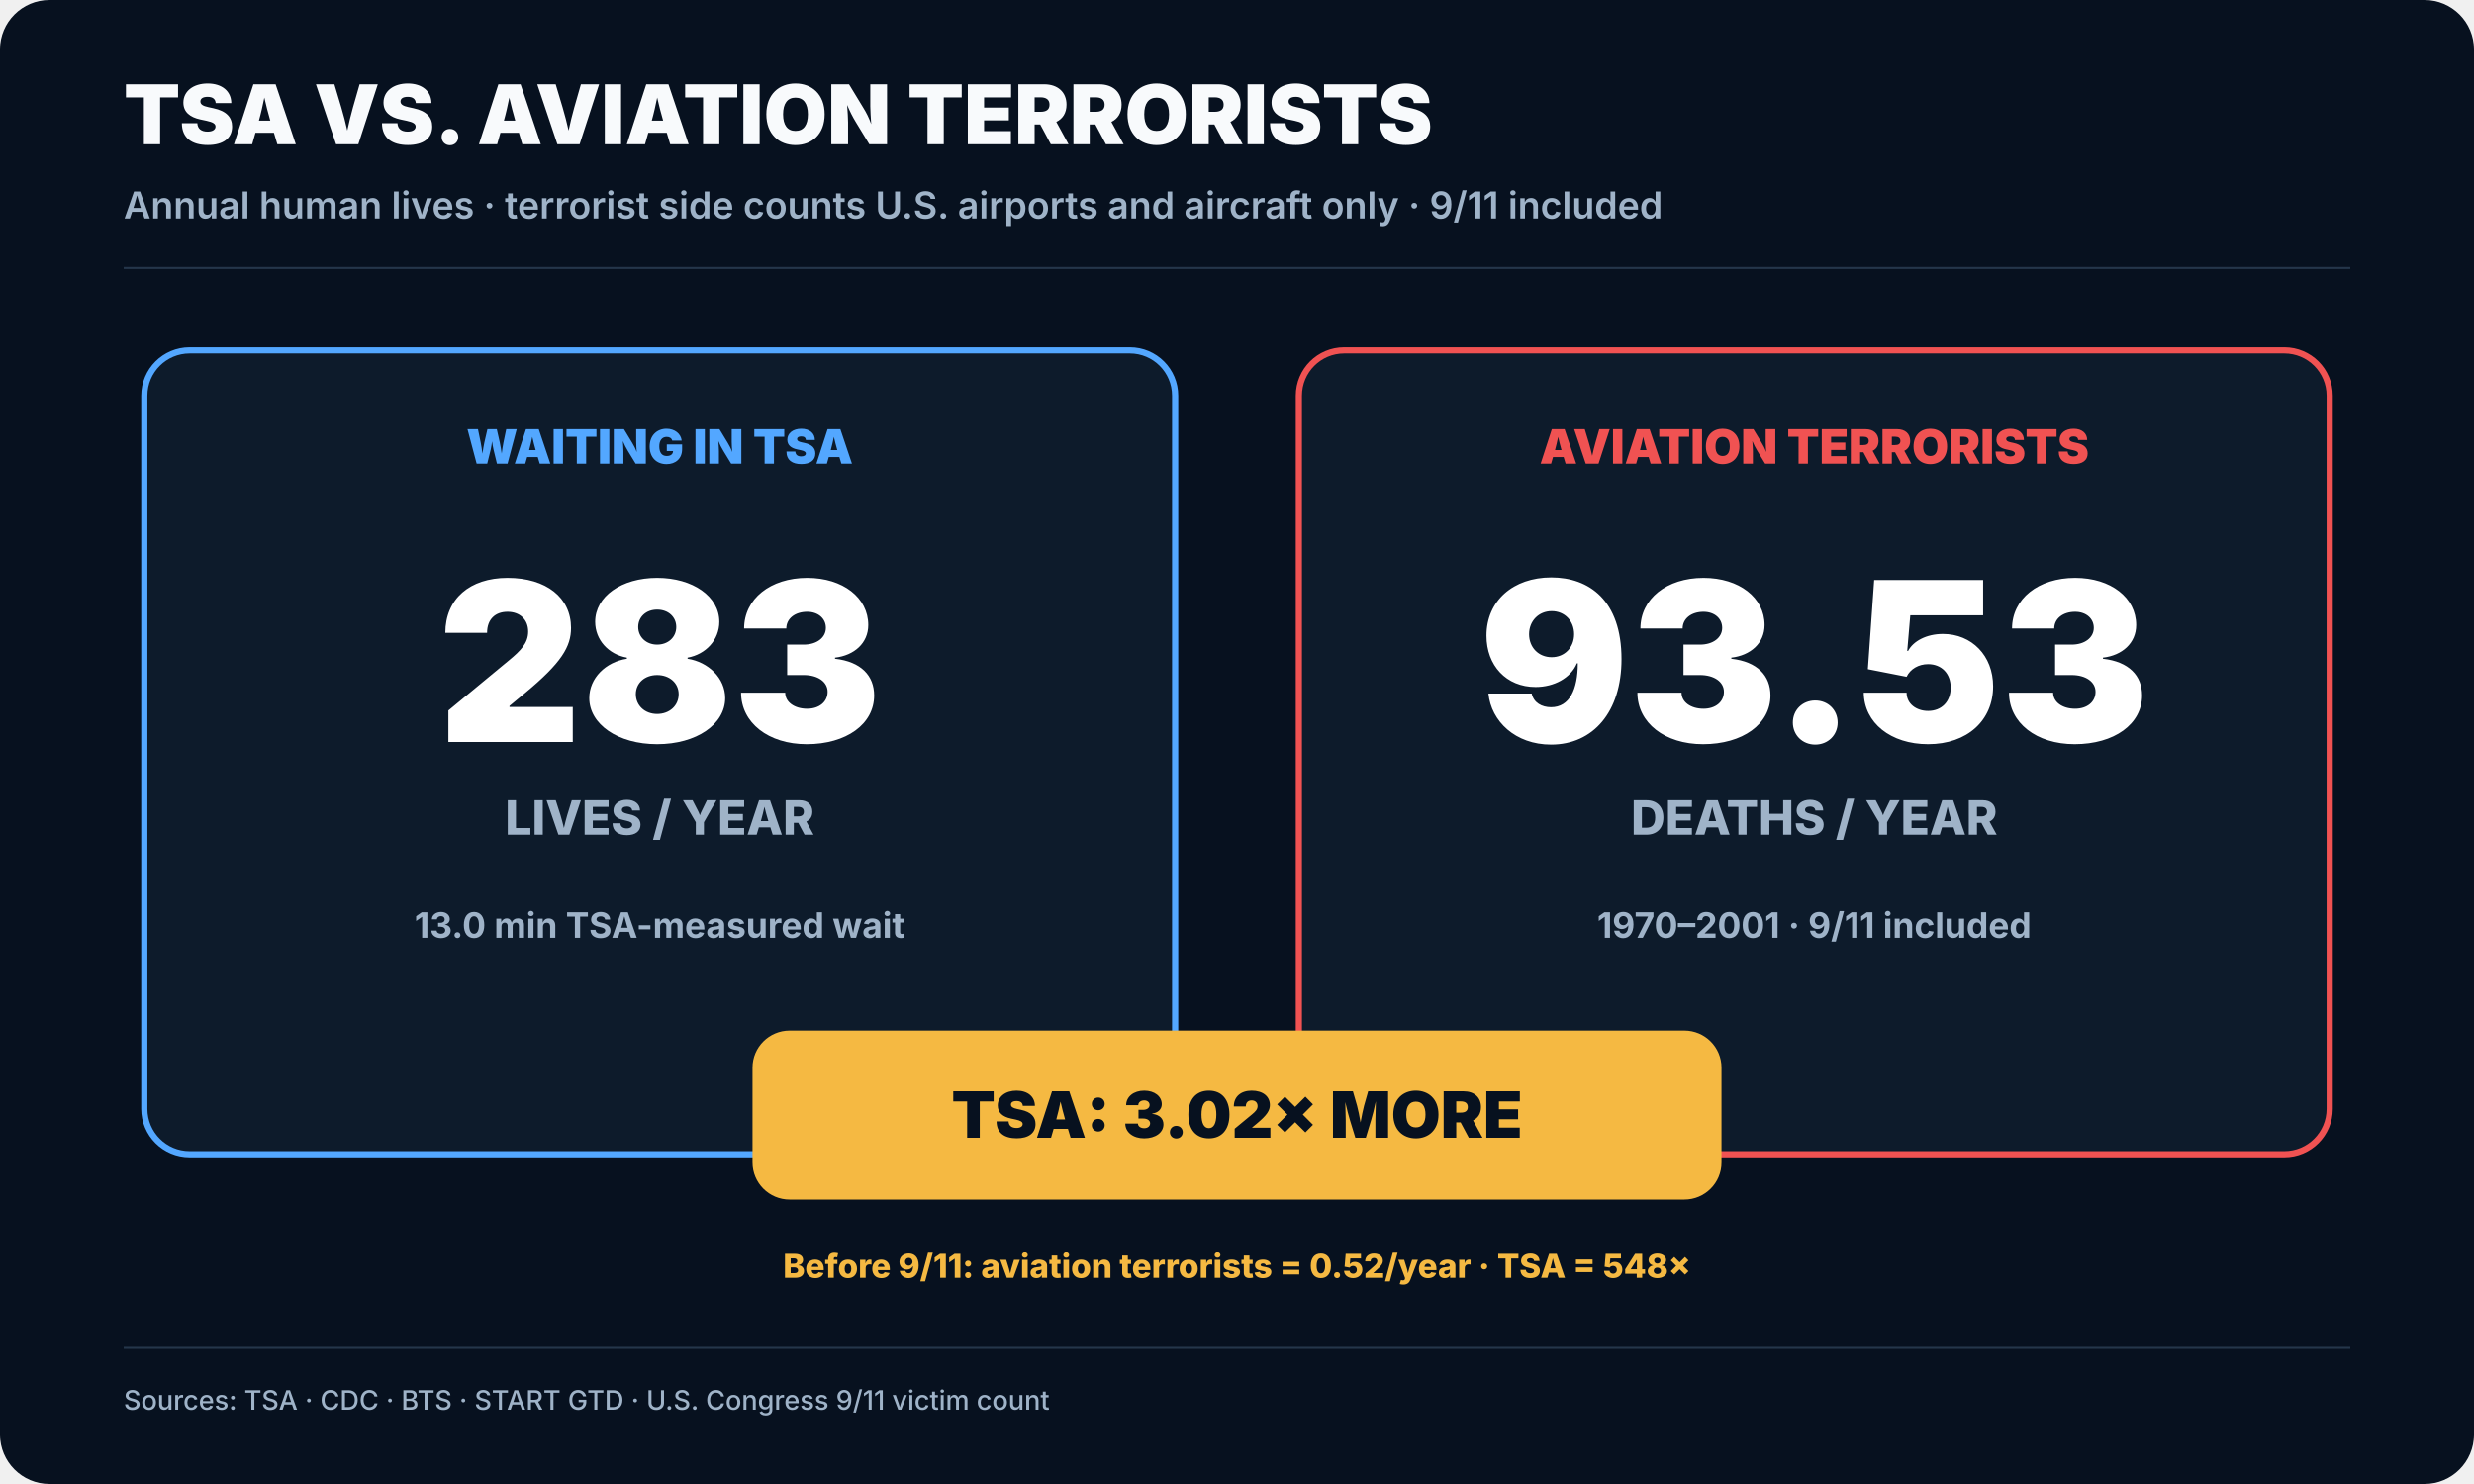
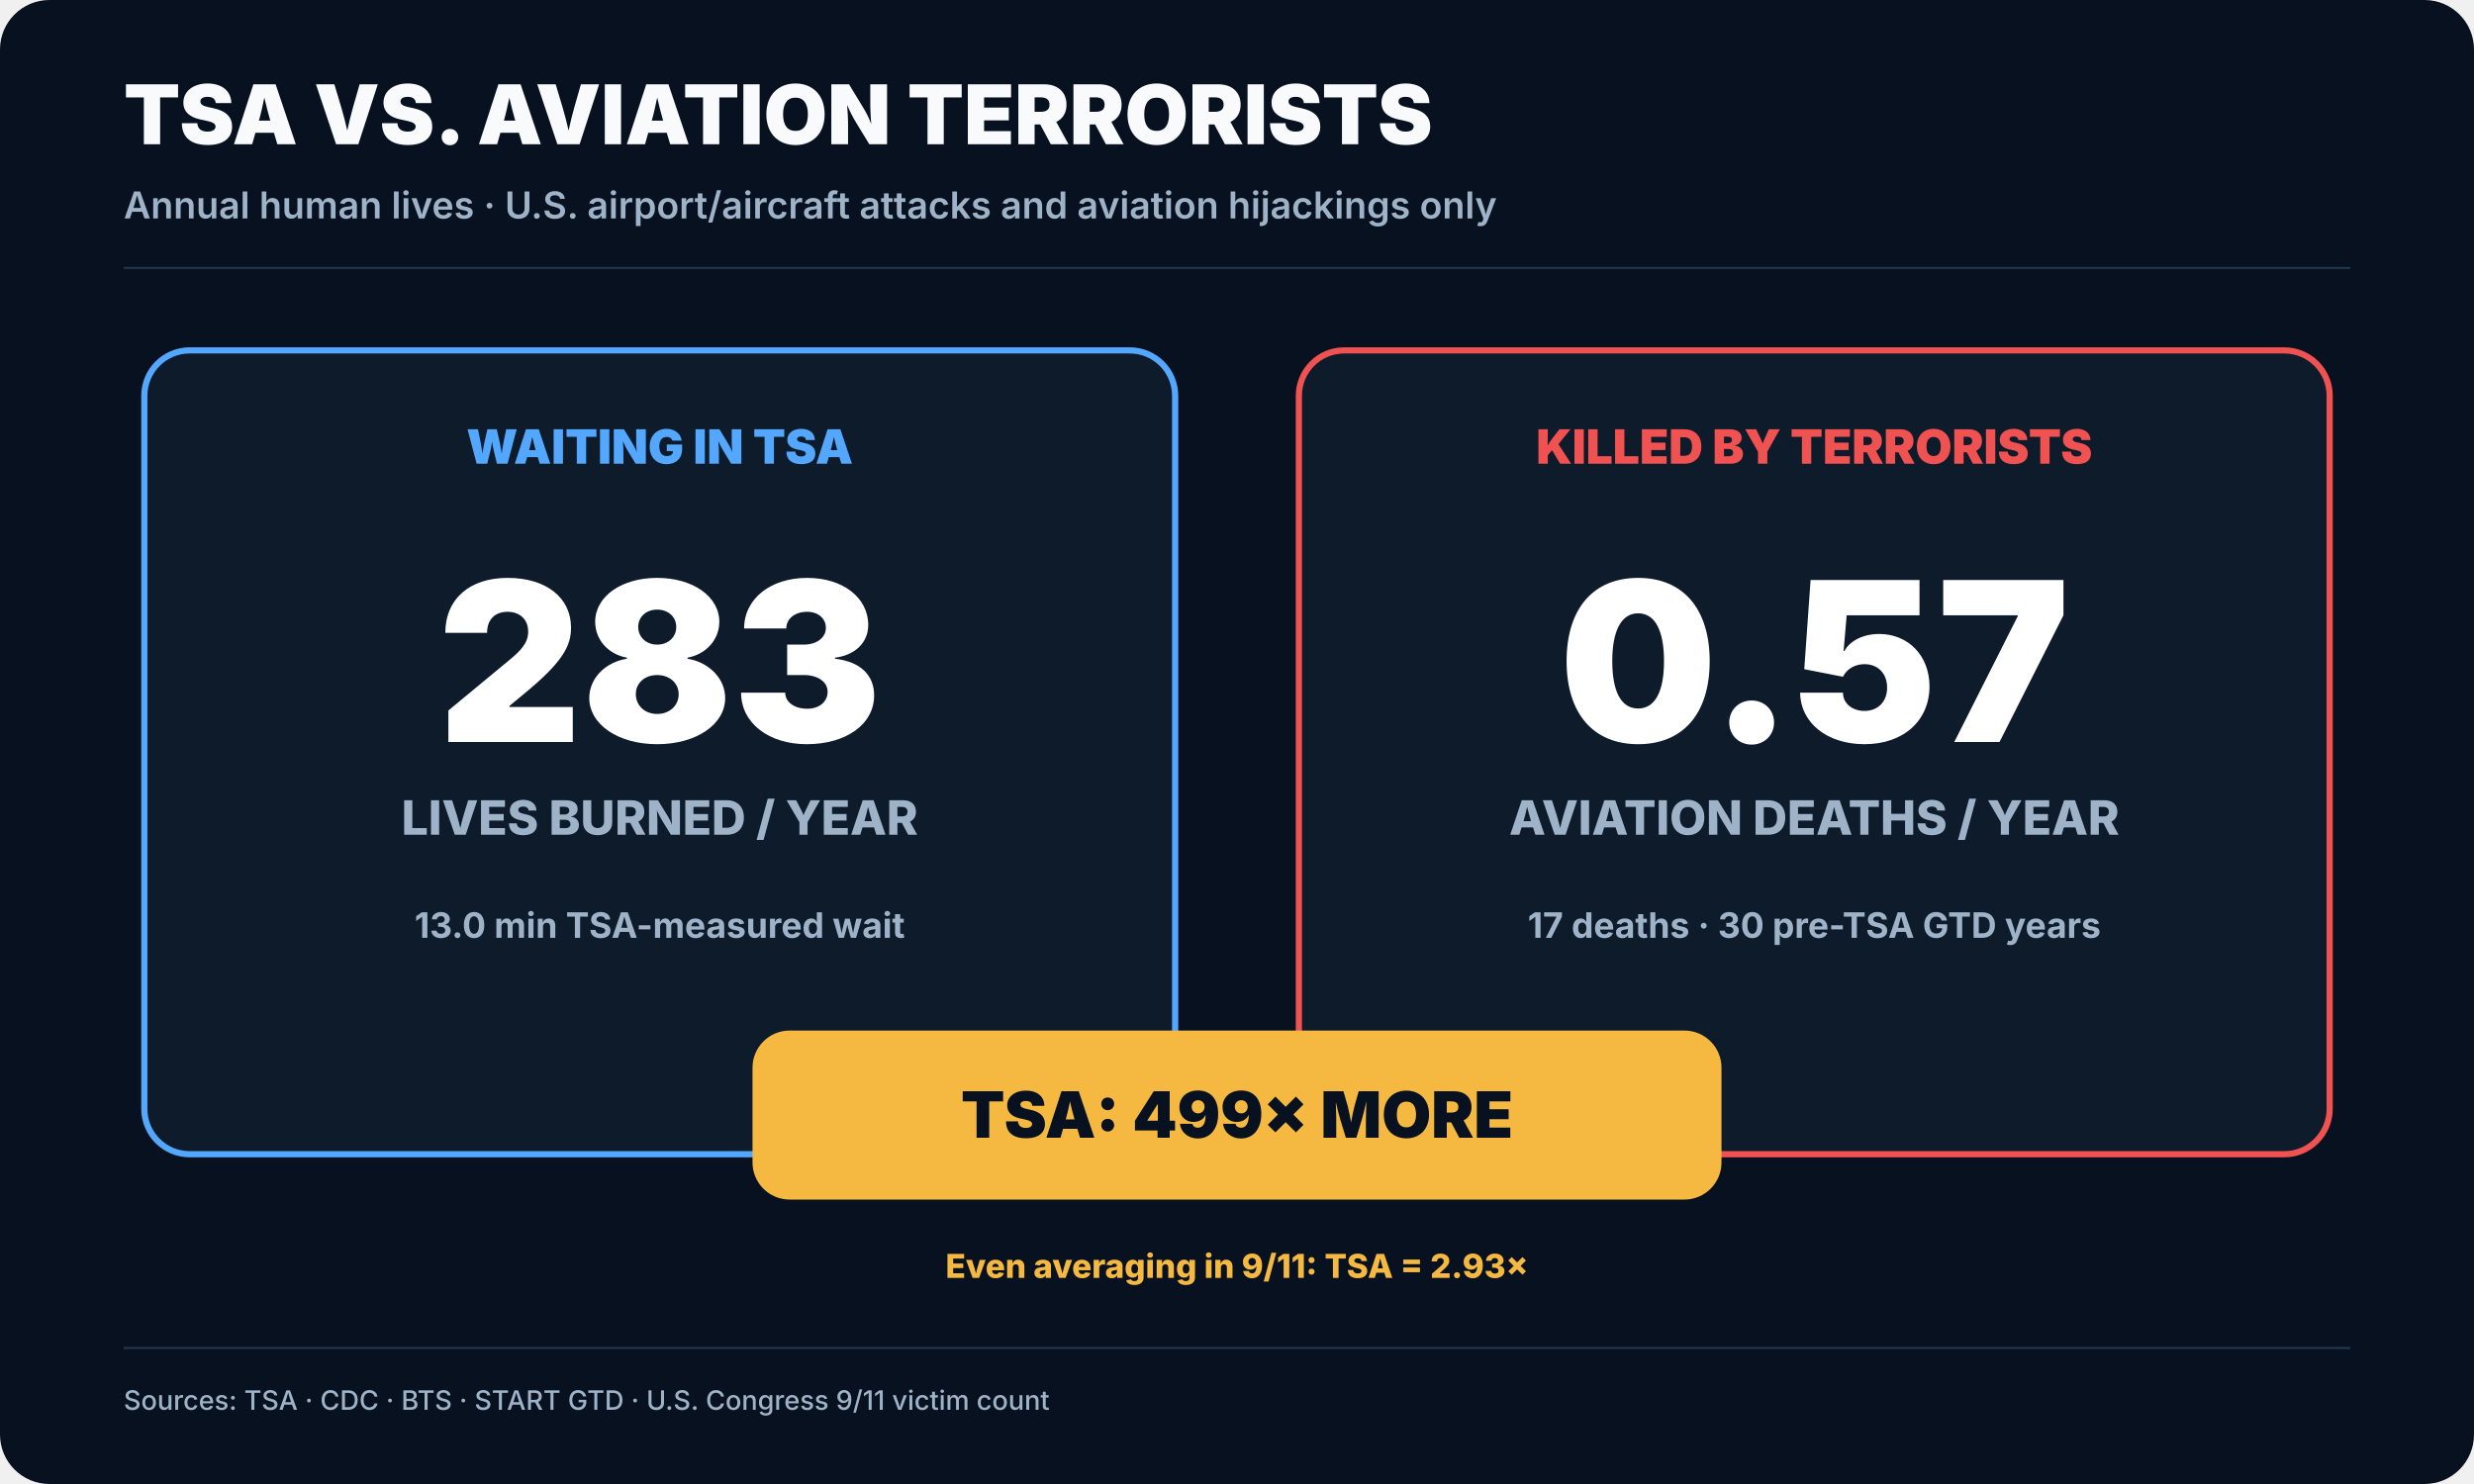
<svg xmlns="http://www.w3.org/2000/svg" width="1200" height="720" viewBox="0 0 1200 720" role="img" aria-labelledby="title desc">
  <rect width="1200" height="720" rx="24" fill="#07111f" />
  <text x="60" y="70" fill="#f8fafc" font-family="Inter, ui-sans-serif, system-ui, -apple-system, BlinkMacSystemFont, Segoe UI, sans-serif" font-size="40" font-weight="900">TSA VS. AVIATION TERRORISTS</text>
-   <text x="60" y="106" fill="#9fb3c8" font-family="Inter, ui-sans-serif, system-ui, -apple-system, BlinkMacSystemFont, Segoe UI, sans-serif" font-size="18" font-weight="600">Annual human lives · terrorist side counts U.S. airports and aircraft only · 9/11 included</text>
+   <text x="60" y="106" fill="#9fb3c8" font-family="Inter, ui-sans-serif, system-ui, -apple-system, BlinkMacSystemFont, Segoe UI, sans-serif" font-size="18" font-weight="600">Annual human lives · U.S. airport/aircraft attacks and aviation hijackings only</text>
  <line x1="60" y1="130" x2="1140" y2="130" stroke="#24364a" />
  <rect x="70" y="170" width="500" height="390" rx="22" fill="#0d1b2b" stroke="#53a7ff" stroke-width="3" />
  <rect x="630" y="170" width="500" height="390" rx="22" fill="#0d1b2b" stroke="#f05252" stroke-width="3" />
  <text x="320.0" y="225.0" fill="#53a7ff" text-anchor="middle" font-family="Inter, ui-sans-serif, system-ui, -apple-system, BlinkMacSystemFont, Segoe UI, sans-serif" font-size="23" font-weight="900">WAITING IN TSA</text>
-   <text x="880.0" y="225.0" fill="#f05252" text-anchor="middle" font-family="Inter, ui-sans-serif, system-ui, -apple-system, BlinkMacSystemFont, Segoe UI, sans-serif" font-size="23" font-weight="900">AVIATION TERRORISTS</text>
+   <text x="880.0" y="225.0" fill="#f05252" text-anchor="middle" font-family="Inter, ui-sans-serif, system-ui, -apple-system, BlinkMacSystemFont, Segoe UI, sans-serif" font-size="23" font-weight="900">KILLED BY TERRORISTS</text>
  <text x="320.0" y="360.0" fill="#ffffff" text-anchor="middle" font-family="Inter, ui-sans-serif, system-ui, -apple-system, BlinkMacSystemFont, Segoe UI, sans-serif" font-size="108" font-weight="950">283</text>
-   <text x="880.0" y="360.0" fill="#ffffff" text-anchor="middle" font-family="Inter, ui-sans-serif, system-ui, -apple-system, BlinkMacSystemFont, Segoe UI, sans-serif" font-size="108" font-weight="950">93.53</text>
-   <text x="320.0" y="405.0" fill="#9fb3c8" text-anchor="middle" font-family="Inter, ui-sans-serif, system-ui, -apple-system, BlinkMacSystemFont, Segoe UI, sans-serif" font-size="23" font-weight="800">LIVES / YEAR</text>
-   <text x="880.0" y="405.0" fill="#9fb3c8" text-anchor="middle" font-family="Inter, ui-sans-serif, system-ui, -apple-system, BlinkMacSystemFont, Segoe UI, sans-serif" font-size="23" font-weight="800">DEATHS / YEAR</text>
+   <text x="880.0" y="360.0" fill="#ffffff" text-anchor="middle" font-family="Inter, ui-sans-serif, system-ui, -apple-system, BlinkMacSystemFont, Segoe UI, sans-serif" font-size="108" font-weight="950">0.57</text>
+   <text x="320.0" y="405.0" fill="#9fb3c8" text-anchor="middle" font-family="Inter, ui-sans-serif, system-ui, -apple-system, BlinkMacSystemFont, Segoe UI, sans-serif" font-size="23" font-weight="800">LIVES BURNED / YEAR</text>
+   <text x="880.0" y="405.0" fill="#9fb3c8" text-anchor="middle" font-family="Inter, ui-sans-serif, system-ui, -apple-system, BlinkMacSystemFont, Segoe UI, sans-serif" font-size="23" font-weight="800">AVIATION DEATHS / YEAR</text>
  <text x="320.0" y="455.0" fill="#9fb3c8" text-anchor="middle" font-family="Inter, ui-sans-serif, system-ui, -apple-system, BlinkMacSystemFont, Segoe UI, sans-serif" font-size="17" font-weight="650">13.0 min TSA-measured wait</text>
-   <text x="880.0" y="455.0" fill="#9fb3c8" text-anchor="middle" font-family="Inter, ui-sans-serif, system-ui, -apple-system, BlinkMacSystemFont, Segoe UI, sans-serif" font-size="17" font-weight="650">1970–2001 · 9/11 included</text>
+   <text x="880.0" y="455.0" fill="#9fb3c8" text-anchor="middle" font-family="Inter, ui-sans-serif, system-ui, -apple-system, BlinkMacSystemFont, Segoe UI, sans-serif" font-size="17" font-weight="650">17 deaths · 30 pre-TSA GTD years</text>
  <rect x="365" y="500" width="470" height="82" rx="18" fill="#f5b942" />
-   <text x="600.0" y="552.0" fill="#07111f" text-anchor="middle" font-family="Inter, ui-sans-serif, system-ui, -apple-system, BlinkMacSystemFont, Segoe UI, sans-serif" font-size="31" font-weight="950">TSA: 3.02× MORE</text>
-   <text x="600.0" y="620.0" fill="#f5b942" text-anchor="middle" font-family="Inter, ui-sans-serif, system-ui, -apple-system, BlinkMacSystemFont, Segoe UI, sans-serif" font-size="16" font-weight="800">Before 9/11: aviation terrorists = 0.52/year · TSA = 548×</text>
+   <text x="600.0" y="552.0" fill="#07111f" text-anchor="middle" font-family="Inter, ui-sans-serif, system-ui, -apple-system, BlinkMacSystemFont, Segoe UI, sans-serif" font-size="31" font-weight="950">TSA: 499× MORE</text>
+   <text x="600.0" y="620.0" fill="#f5b942" text-anchor="middle" font-family="Inter, ui-sans-serif, system-ui, -apple-system, BlinkMacSystemFont, Segoe UI, sans-serif" font-size="16" font-weight="800">Even averaging in 9/11: TSA = 2.93×</text>
  <line x1="60" y1="654" x2="1140" y2="654" stroke="#24364a" />
  <text x="60.0" y="684.0" fill="#9fb3c8" text-anchor="start" font-family="Inter, ui-sans-serif, system-ui, -apple-system, BlinkMacSystemFont, Segoe UI, sans-serif" font-size="13" font-weight="500">Sources: TSA · CDC · BTS · START GTD · U.S. Congress 9/11 victim count</text>
</svg>
